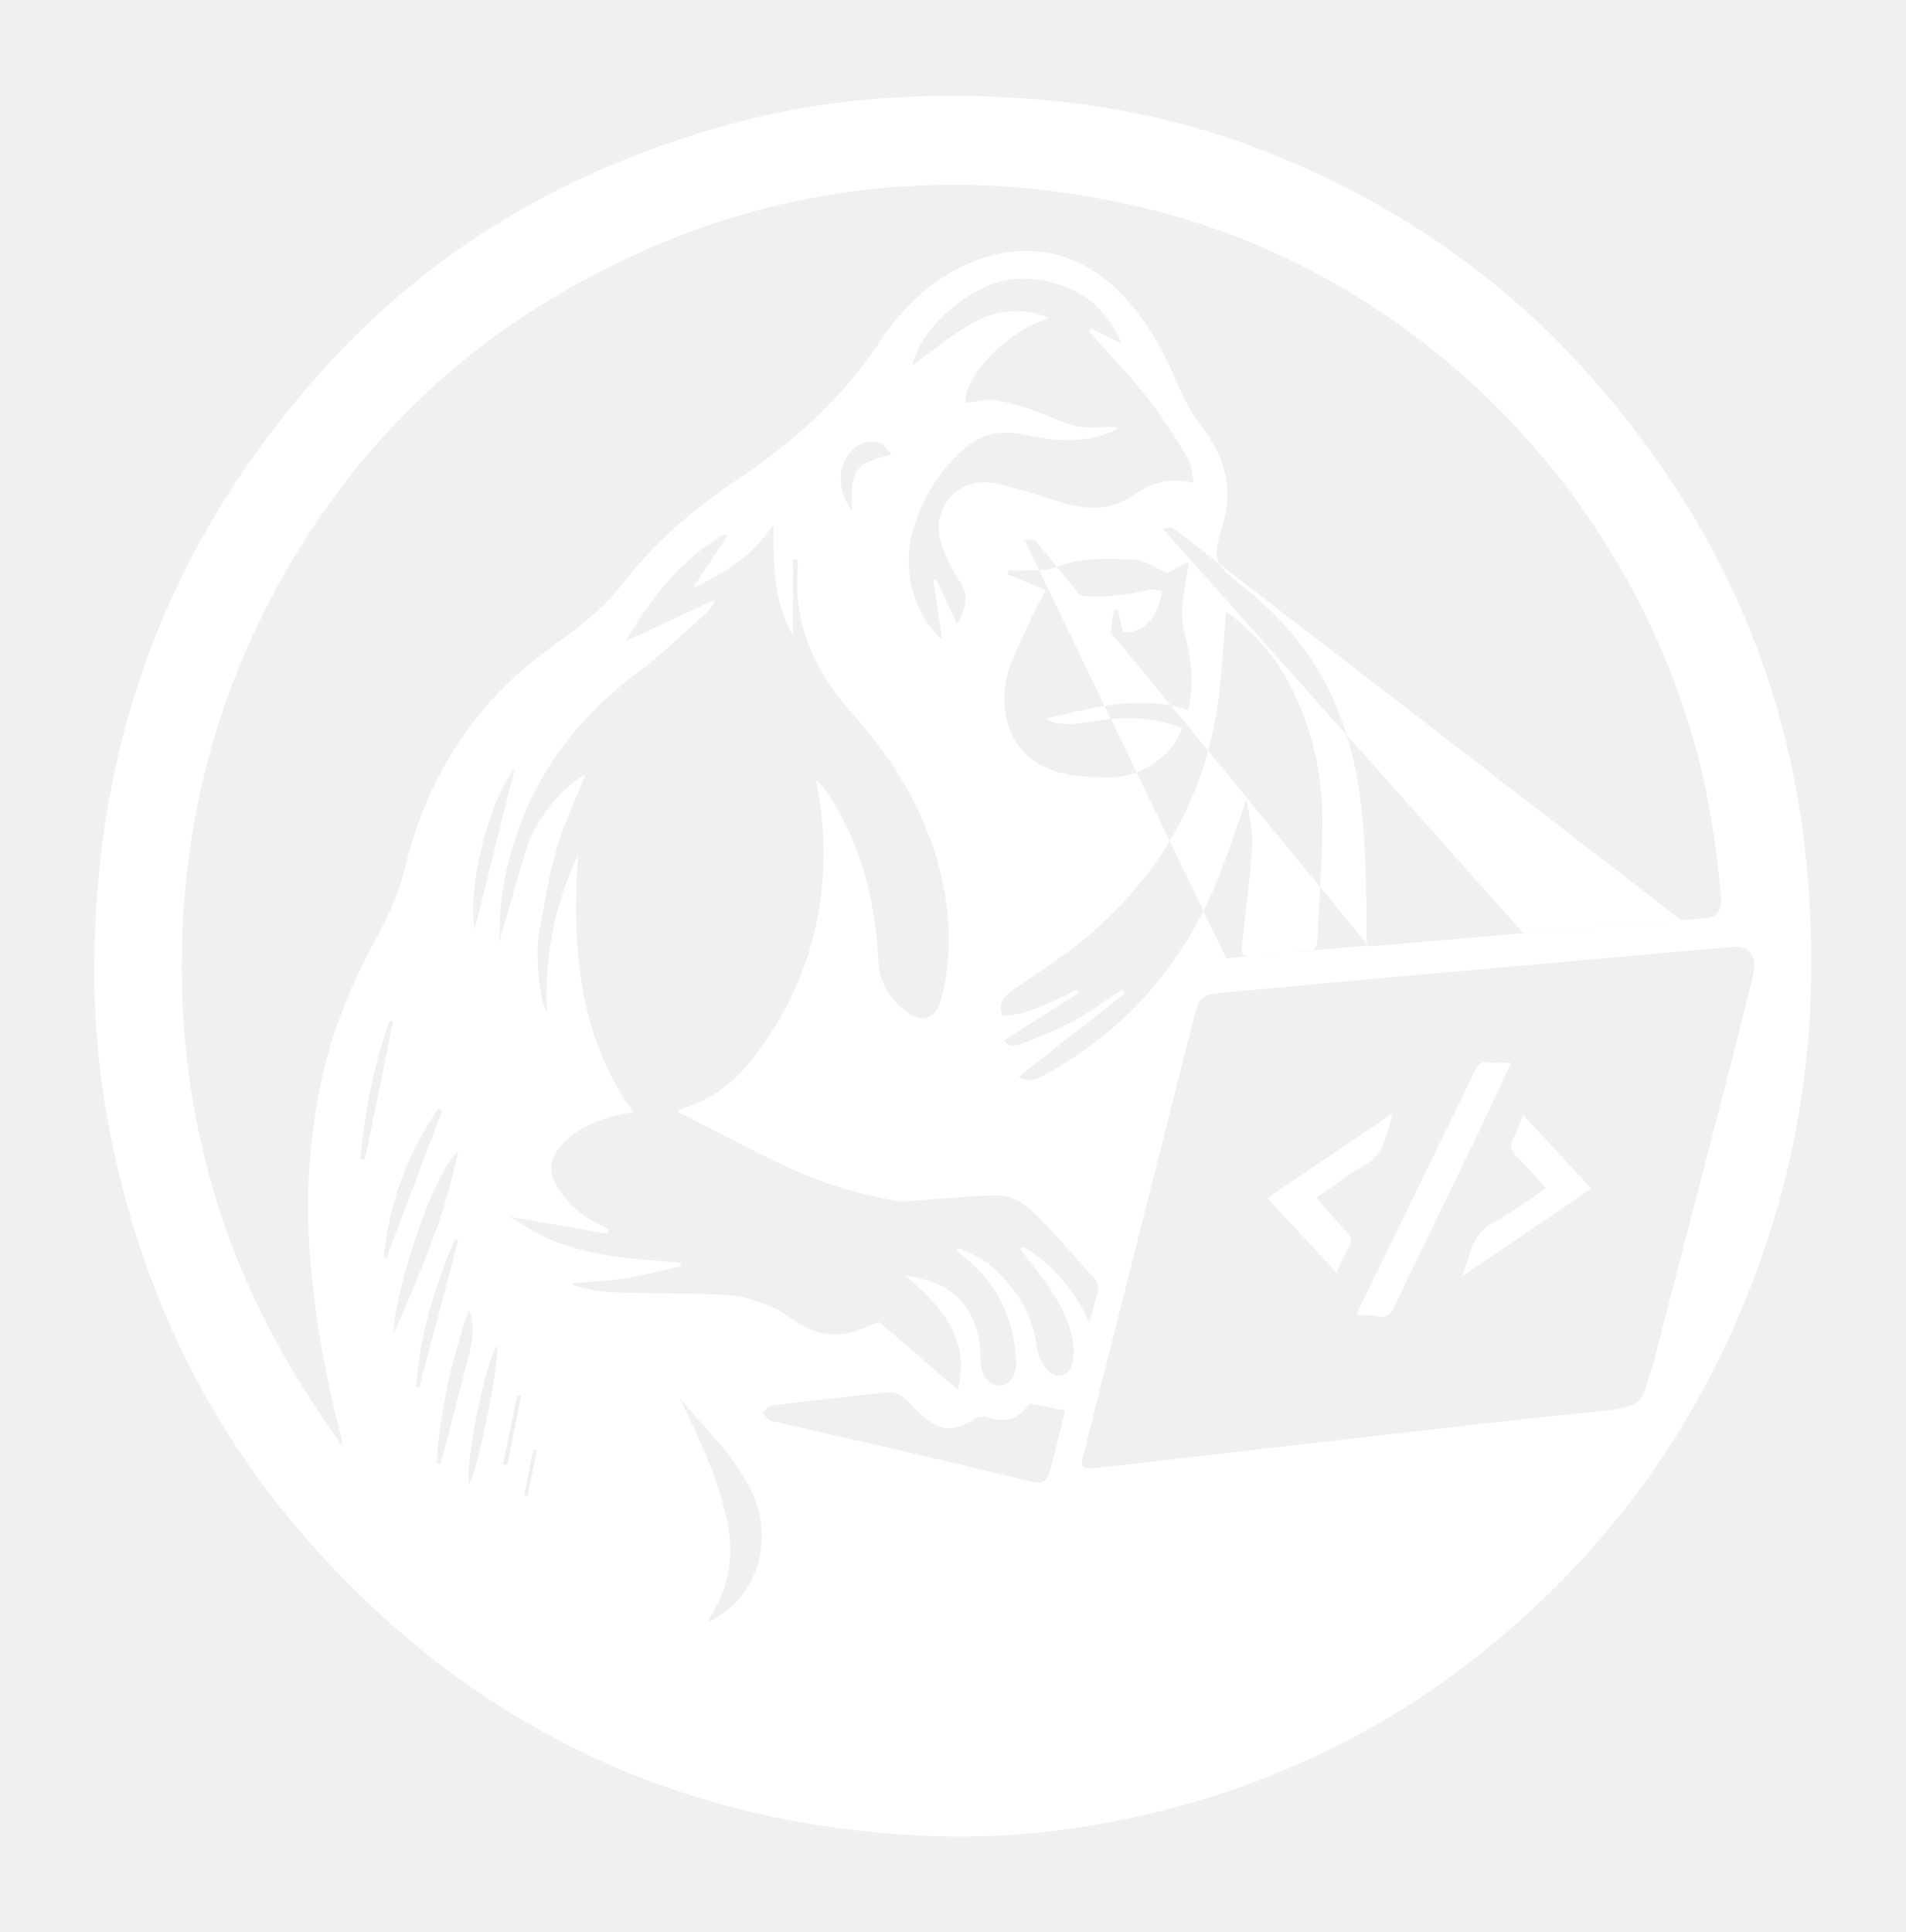
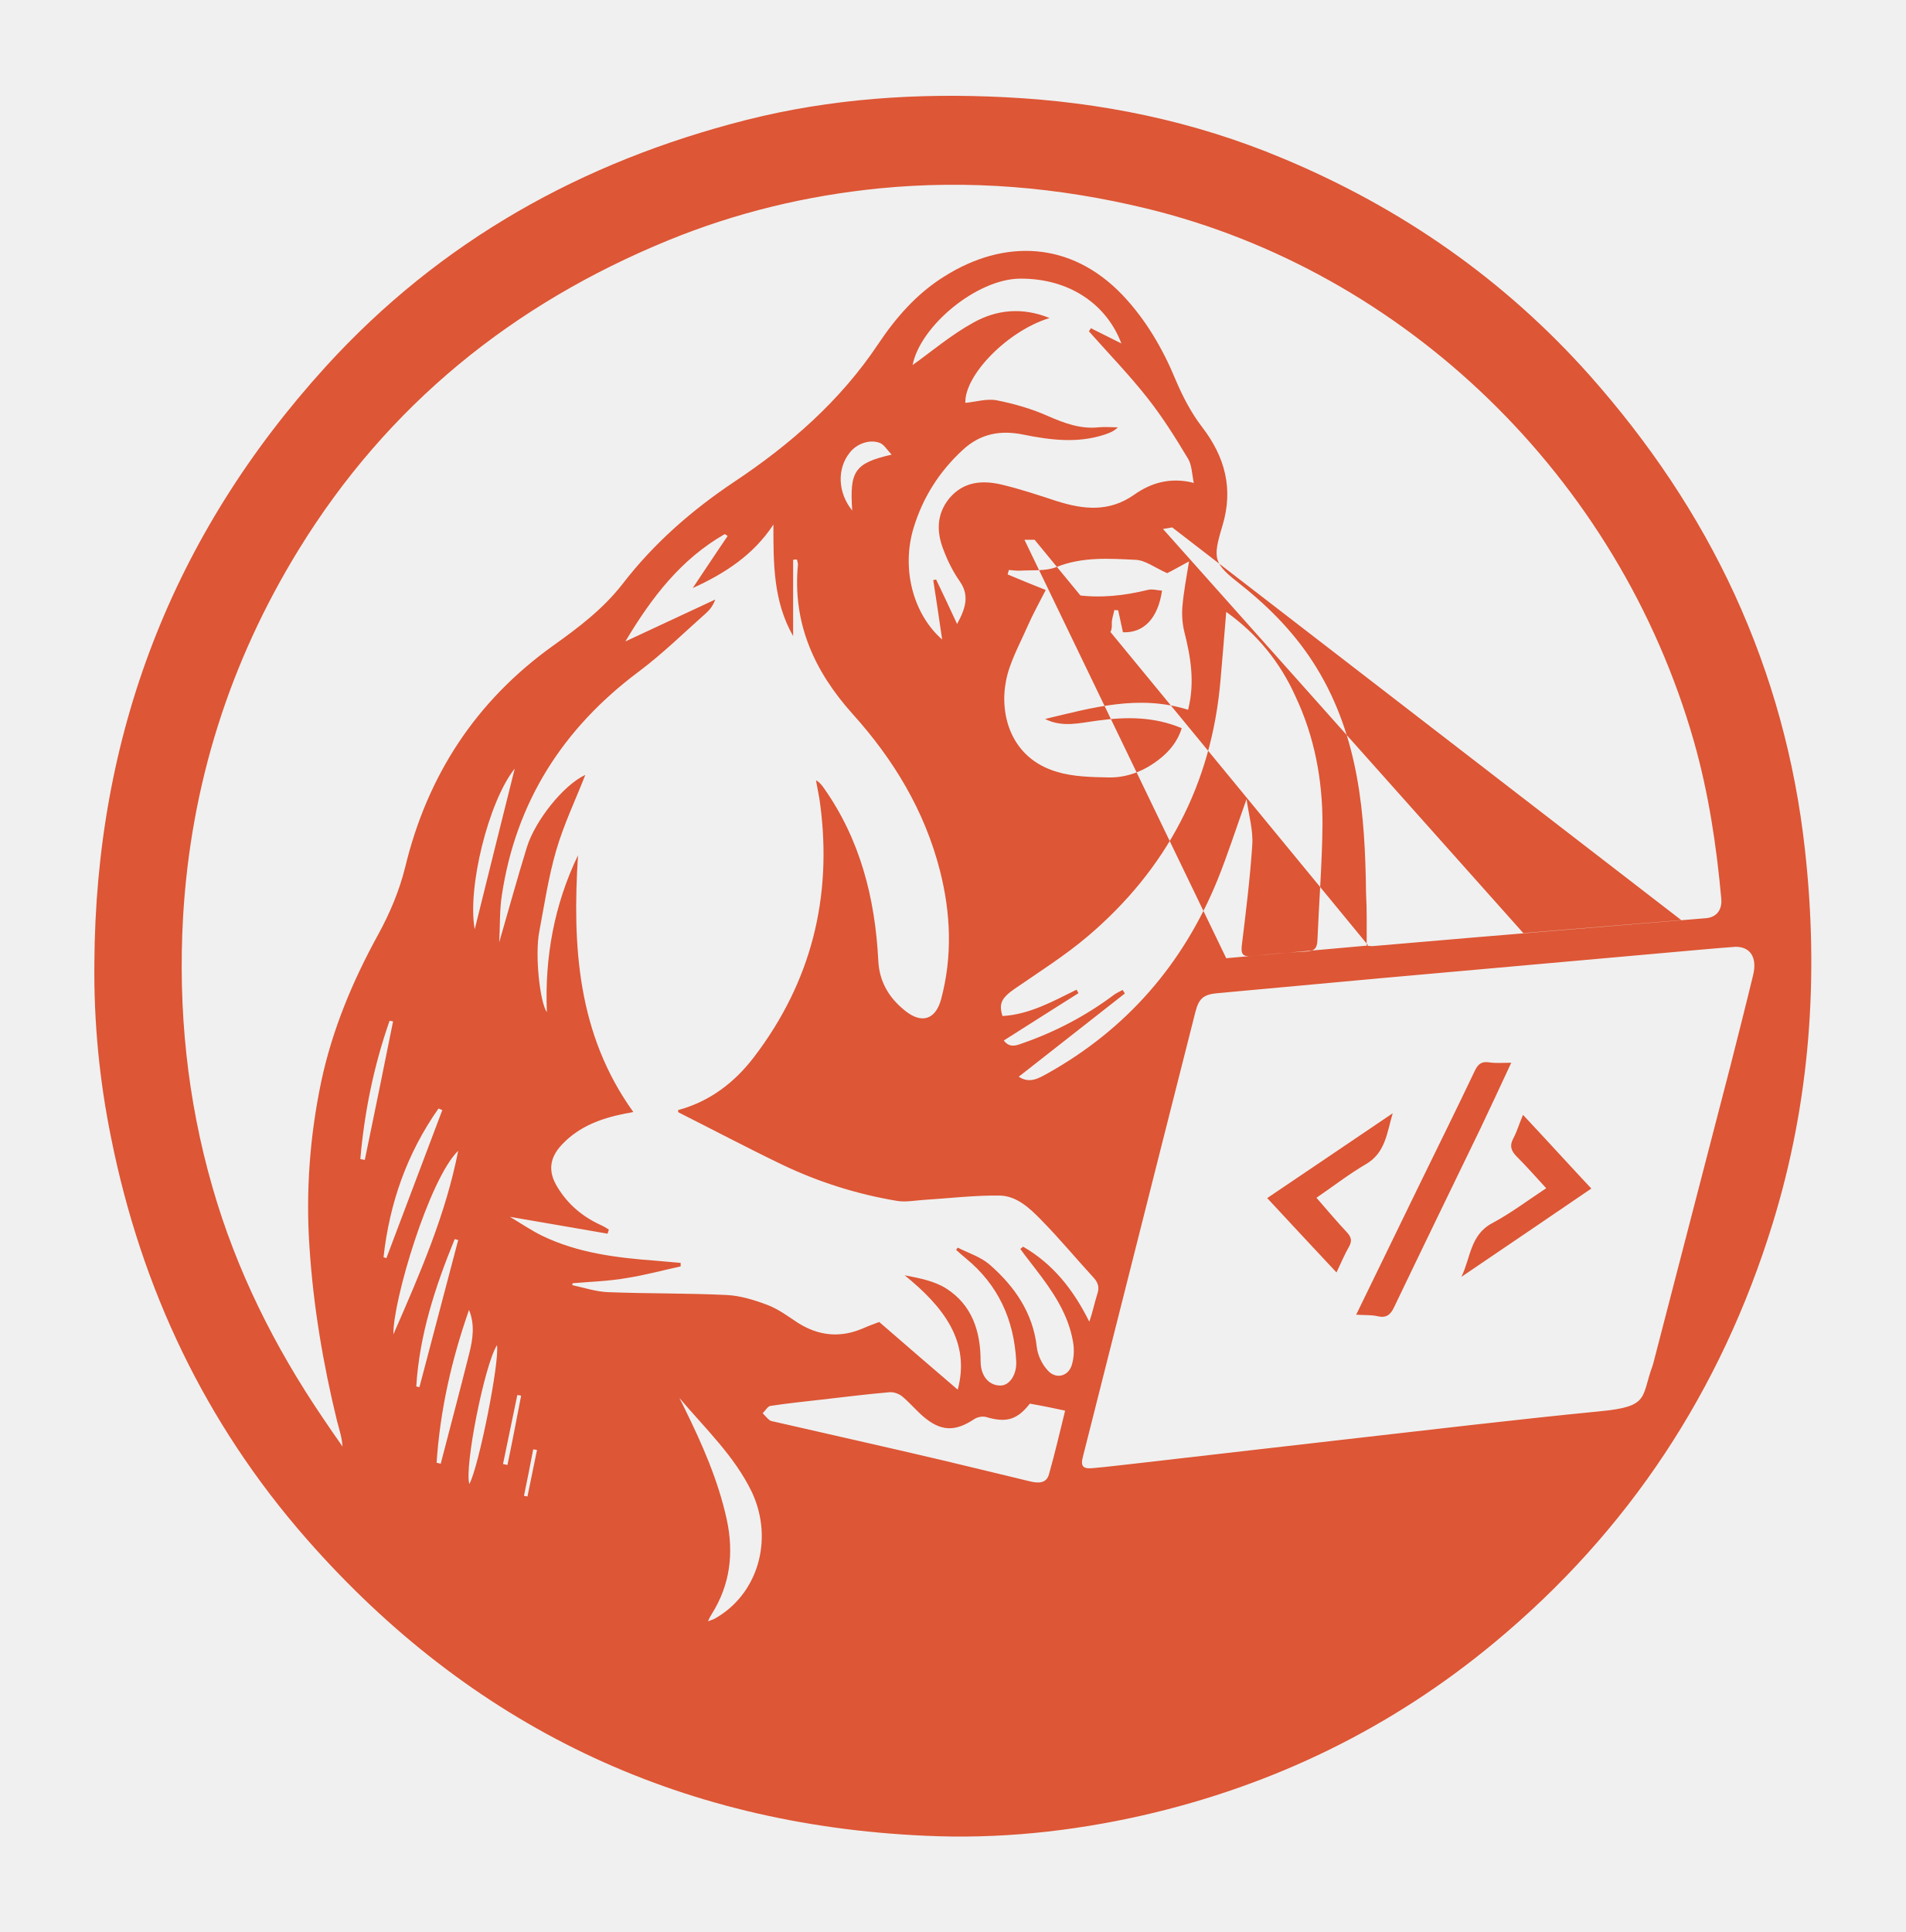
- <svg xmlns="http://www.w3.org/2000/svg" version="1.1" id="Layer_1" x="0px" y="0px" viewBox="0 0 599.8 608.1" style="enable-background:new 0 0 599.8 608.1;" xml:space="preserve">
+ <svg xmlns="http://www.w3.org/2000/svg" version="1.1" x="0px" y="0px" viewBox="0 0 599.8 608.1" xml:space="preserve">
  <style type="text/css">
- 	.st0{fill:#FFFFFF;}
- 	.st1{fill:#EF4723;}
- 	.st2{fill:#FFFFFF;}
- 	.st3{fill:#EF4723;}
- 	.st4{fill:#FFFFFF;}
+ 	.st0{fill:#DD5635;}
+ 	.st1{fill:#DD5635;}
+ 	.st2{fill:#DD5635;}
+ 	.st3{fill:#DD5635;}
+ 	.st4{fill:#DD5635;}
</style>
  <path class="st2" d="M29.7,303.2c0.4-71.9,24.5-134.7,72.9-187.9c36-39.5,80.6-64.4,132.1-77.5c26.8-6.8,54-8.6,81.6-7.2  c30.2,1.5,59.4,7.5,87.3,19.2c37.4,15.6,69.9,38.2,96.9,68.6c18.4,20.8,33.8,43.5,45.4,68.7c11.7,25.5,19,52.2,22.1,80.1  c4.5,40.1,1.7,79.6-10.2,118.1c-16.2,52.4-45.2,96.6-87.5,131.7c-32.5,27-69.6,45-110.7,54.4c-22.5,5.1-45.4,7.5-68.5,6.4  c-78.1-3.5-143.1-34.7-194.6-93.4C64.6,448,44.5,405.6,35,358.3C31.3,340.2,29.5,321.8,29.7,303.2z M430.1,297.7  c0.7,0,1.2,0.1,1.8,0.1c20.9-1.8,41.9-3.6,62.8-5.3c14.1-1.2,28.2-2.3,42.2-3.5c3.4-0.3,5.1-2.7,4.8-6.1c-1.5-16.7-4-33.3-8.6-49.5  c-23.8-83.5-91.2-148.1-172.4-167.8c-27.7-6.7-55.6-9.1-84.1-6.3c-22.9,2.3-44.9,7.6-66.2,16.3c-49.1,20.1-88.5,52-116.4,97.4  c-21.8,35.5-34,74.1-36.4,115.8c-1.6,28.9,1.3,57.3,9.3,85c7.5,26.1,19.5,50.1,34.7,72.5c2,3,4.1,6,6.2,9c-0.2-2.8-1-5.3-1.7-7.9  c-4.4-18-7.5-36.3-8.7-54.8c-1.2-17.6,0.1-35,3.7-52.2c3.5-16.4,9.9-31.7,18-46.4c3.6-6.6,6.6-13.7,8.4-21c7-29,22.3-52.4,46.6-69.8  c8-5.7,15.8-11.6,21.9-19.5c9.8-12.7,21.7-23.1,35-32c17.6-11.7,33.4-25.5,45.3-43.3c5.6-8.4,12.2-16,20.9-21.4  c18.7-11.8,39.7-11.2,56,5.8c7.4,7.8,12.7,16.9,16.8,26.8c2.2,5.2,4.9,10.4,8.3,14.8c7.3,9.5,9.9,19.6,6.4,31.1  c-3.2,10.7-2.8,11.8,6,18.7c9.3,7.4,17.5,15.9,23.7,26.1c13.3,21.8,15.2,46.1,15.5,70.8C430.2,286.6,430.1,292.1,430.1,297.7z   M546.2,298c-4.1,0.3-7.5,0.6-10.9,0.9c-33.3,3-66.5,5.9-99.8,8.9c-17.4,1.6-34.9,3.2-52.3,4.8c-4.4,0.4-5.9,1.6-7,5.9  c-3.8,15-7.6,30-11.4,45c-8,31.7-16,63.3-24,95c-0.8,3,0,3.9,3.1,3.6c4.6-0.4,9.3-1,13.9-1.5c22-2.5,44-5.1,66.1-7.6  c26.5-3,53.1-6.2,79.7-8.8c15.7-1.5,12.8-4.4,16.5-14.4c0-0.1,0-0.2,0.1-0.3c8.1-31.4,16.3-62.7,24.4-94.1  c2.4-9.5,4.8-18.9,7.1-28.4C553.1,301.3,550.8,298,546.2,298z M180.2,403.9c0,0.2-0.1,0.4-0.1,0.6c3.7,0.8,7.3,2,11,2.2  c12.5,0.5,25,0.3,37.5,0.9c4.4,0.2,8.9,1.6,13.1,3.2c3.3,1.3,6.3,3.5,9.3,5.5c6.6,4.2,13.4,4.9,20.6,1.8c2-0.9,4.1-1.6,5.1-2  c8.6,7.5,16.8,14.5,24.7,21.3c4.1-15.2-4.6-26.2-16.7-36c4.7,0.9,9.3,1.8,13,4.1c8.2,5.2,10.9,13.5,10.9,22.9c0,4.8,2.7,7.8,6.4,7.7  c2.8-0.1,5.1-3.6,4.8-7.8c-0.7-13-5.7-23.9-15.8-32.2c-1.1-0.9-2.1-1.8-3.1-2.7c0.2-0.2,0.3-0.5,0.5-0.7c3.4,1.7,7.2,2.9,10,5.3  c7.9,6.9,13.7,15.2,14.9,26.1c0.3,2.5,1.6,5.2,3.3,7.1c2.6,3.1,6.8,2.1,7.8-1.9c0.6-2.2,0.7-4.6,0.3-6.9  c-1.5-8.9-6.5-16.1-11.9-23.1c-1.6-2.1-3.2-4.1-4.7-6.2c0.3-0.2,0.6-0.5,0.9-0.7c9.5,5.5,15.9,13.7,20.8,23.6c1.1-3,1.6-5.8,2.5-8.6  c0.7-2,0.4-3.5-1-5.1c-5.6-6.1-10.9-12.5-16.7-18.4c-3.6-3.7-7.7-7.5-13-7.6c-8.1-0.1-16.2,0.9-24.3,1.4c-2.6,0.2-5.4,0.7-7.9,0.3  c-12.6-2.1-24.7-5.9-36.2-11.4c-11-5.3-21.8-11-32.7-16.5c-0.1-0.1-0.1-0.4-0.1-0.7c10-2.7,17.8-8.7,23.9-16.7  c18-23.6,24.7-50.3,20.8-79.7c-0.3-2.5-0.9-4.9-1.3-7.4c1.1,0.6,1.7,1.4,2.3,2.2c11.6,16.3,16.3,34.9,17.3,54.5  c0.3,6.7,3.4,11.8,8.4,15.8c5.3,4.3,9.7,2.8,11.4-3.7c3.6-13.5,3-27.1-0.4-40.4c-4.8-18.8-14.6-35-27.5-49.3  c-12-13.4-18.9-28.5-17.2-46.8c0.1-0.6-0.2-1.2-0.3-1.8c-0.4,0-0.8,0-1.2,0.1c0,8,0,16,0,24c-6.3-11-6.2-23-6.2-35.1  c-6.3,9.6-15.3,15.4-25.4,20c3.7-5.5,7.3-11,11-16.4c-0.3-0.2-0.6-0.4-0.9-0.6c-13.8,7.9-23,19.9-31.3,33.8  c9.9-4.6,19.1-8.9,28.3-13.2c-0.6,1.7-1.6,3.1-2.7,4.1c-7.1,6.3-13.9,13-21.4,18.6c-23.8,17.8-38.7,41-43.1,70.6  c-0.7,4.7-0.5,9.4-0.8,14.6c3-10.3,5.7-20.2,8.7-29.9c2.6-8.4,11.5-19.6,18.4-22.8c-3,7.7-6.8,15.6-9.2,23.9  c-2.4,8.3-3.7,17-5.3,25.5c-1.4,7.3,0.2,22.2,2.4,25.3c-0.7-17.3,2.3-33.8,9.8-49.4c-1.8,28.6-0.2,56.3,17.4,80.8  c-0.9,0.2-1.7,0.4-2.6,0.5c-7.5,1.5-14.4,4-19.8,9.7c-4,4.2-4.5,8.5-1.5,13.4c3.3,5.5,8,9.4,13.7,12c0.9,0.4,1.7,0.9,2.5,1.4  c-0.1,0.4-0.2,0.8-0.4,1.3c-9.9-1.7-19.8-3.4-30.7-5.3c3.8,2.3,6.9,4.4,10.2,6c11.2,5.4,23.4,6.9,35.6,7.8c2.6,0.2,5.3,0.5,7.9,0.7  c0,0.4,0,0.7,0,1.1c-5.5,1.2-11,2.7-16.6,3.6C191.4,403.3,185.8,403.4,180.2,403.9z M385.9,192.6c-0.6,7.5-1.2,14.5-1.8,21.5  c-2.8,32.7-17,59.6-41.9,80.7c-7.1,6-15,11-22.7,16.3c-4.2,2.9-5.3,4.7-4,8.7c8.5-0.5,15.8-4.6,23.3-8.3c0.2,0.4,0.4,0.7,0.6,1.1  c-7.8,4.9-15.6,9.9-23.5,14.9c1.8,2.4,3.9,1.6,5.8,0.9c10.4-3.6,20.1-8.7,28.9-15.3c0.8-0.6,1.8-1,2.7-1.5c0.2,0.4,0.5,0.7,0.7,1.1  c-11.1,8.7-22.2,17.4-33.4,26.2c3.5,2.3,6.4,0.4,9-1c25-14,42.7-34.4,53.5-60.8c3.3-8.2,6-16.6,9.2-25.6c0.7,5.1,2.1,9.8,1.8,14.4  c-0.7,10.6-2,21.1-3.3,31.7c-0.3,2.7,0.3,3.6,3.1,3.3c5.7-0.6,11.4-1.1,17.1-1.4c2.5-0.1,3.5-0.9,3.6-3.5  c0.5-12.2,1.5-24.5,1.6-36.7c0-13.9-2.5-27.4-8.5-40.1C402.9,208.5,395.7,199.6,385.9,192.6z M301.2,196.4c2.8-5.1,3.9-9.1,0.8-13.5  c-2.1-3-3.8-6.4-5.1-9.9c-2.2-5.6-2.2-11.2,1.9-16.2c4.4-5.2,10.2-5.7,16.3-4.3c5.9,1.4,11.6,3.3,17.4,5.2  c8.5,2.7,16.6,3.6,24.6-2.1c5.1-3.6,11.3-5.5,18.6-3.6c-0.6-2.8-0.6-5.6-1.8-7.6c-3.9-6.5-7.9-12.9-12.6-18.9  c-5.8-7.4-12.4-14.2-18.6-21.2c0.2-0.3,0.4-0.7,0.6-1c3.3,1.6,6.5,3.3,9.6,4.8c-4.5-12-16-20.5-31.9-20.4  c-13.6,0.1-31.4,14.9-33.8,27.2c5.9-4.2,12.1-9.5,19.2-13.4c7.2-4,15.3-4.9,23.9-1.4c-13.2,4-26.8,18-26.5,26.7  c3.3-0.3,6.7-1.4,9.9-0.8c5.5,1.1,11.1,2.7,16.2,5c5.1,2.2,10.1,4.1,15.8,3.5c2-0.2,4.1,0,6.1,0c-1.3,1.3-2.7,1.8-4.2,2.3  c-8.5,2.8-17.1,1.7-25.5,0c-7.3-1.5-13.6-0.3-19.1,4.8c-7.4,6.8-12.6,15-15.5,24.6c-3.9,12.9-0.1,27.1,9,35.1  c-0.9-6.1-1.8-12.4-2.8-18.7c0.3-0.1,0.6-0.1,0.9-0.2C296.7,186.8,298.8,191.2,301.2,196.4z M373.9,223.4c2.2-8.7,0.8-16.7-1.2-24.6  c-0.6-2.5-0.8-5.2-0.6-7.8c0.4-4.7,1.3-9.4,2.1-14.3c-2.8,1.5-5.4,3-6.9,3.7c-4-1.8-6.9-4.1-10-4.2c-8.3-0.4-16.7-1-24.9,2.3  c-3.3,1.3-7.3,0.9-11,1.1c-1.3,0.1-2.6-0.1-3.9-0.2c-0.1,0.5-0.3,0.9-0.4,1.4c3.8,1.6,7.7,3.2,12,4.9c-1.9,3.7-4.1,7.7-5.9,11.8  c-2.4,5.5-5.5,11-6.6,16.8c-2.1,10.6,1.5,24.3,15.9,28.6c5.2,1.6,11,1.7,16.5,1.8c5.8,0.1,11.2-2.1,15.8-5.7  c3.2-2.5,5.8-5.6,7.1-9.8c-8.8-3.7-17.5-3.6-26.4-2.4c-5.5,0.7-11.1,2.3-16.6-0.5C343.6,222.8,358.3,218.5,373.9,223.4z   M324.1,441.8c-4,5.1-7.4,6.1-13.8,4.2c-1.1-0.3-2.6,0-3.6,0.6c-6.1,4.1-10.6,4-16.2-0.8c-2.3-2-4.3-4.4-6.6-6.3  c-1-0.8-2.6-1.4-3.9-1.3c-7.1,0.6-14.1,1.5-21.2,2.3c-5.4,0.6-10.9,1.2-16.3,2c-0.9,0.1-1.6,1.5-2.5,2.3c0.7,0.7,1.4,1.6,2.2,2.2  c0.5,0.4,1.3,0.4,2,0.6c17.4,4,34.9,7.9,52.3,12c9.3,2.2,18.6,4.5,27.8,6.7c2.5,0.6,5,0.6,5.8-2.2c1.9-6.7,3.5-13.6,5.1-20.1  C331.5,443.2,328.1,442.5,324.1,441.8z M213.8,440c0.6,1.1,1.1,2.2,1.7,3.4c5.5,11.2,10.5,22.5,13.2,34.8  c2.3,10.6,1.1,20.6-4.7,29.8c-0.4,0.6-0.7,1.2-1.2,2.3c1-0.4,1.5-0.5,1.9-0.7c13.7-7.5,18.9-24.8,12-39.8  C231.2,458.3,221.9,449.6,213.8,440z M144.2,362.2c-9.1,8.8-20.6,47.3-20.4,57.8C132.2,400.8,140.3,382.2,144.2,362.2z M137.4,460.4  c0.4,0.1,0.9,0.2,1.3,0.3c3-11.6,6.1-23.2,9-34.8c1.1-4.4,1.8-9-0.1-13.6C142.1,428,138.5,443.9,137.4,460.4z M139.2,349.4  c-0.4-0.2-0.8-0.3-1.2-0.5c-9.9,14.1-15.4,29.7-17.3,46.8c0.3,0.1,0.6,0.2,0.9,0.3C127.5,380.5,133.3,364.9,139.2,349.4z   M149.4,292.5c4.1-16.5,8.3-33.5,12.6-50.6C153.7,252.3,147,279.6,149.4,292.5z M156.4,423.4c-3.9,6.1-10.3,38.3-8.7,43.7  C150.6,462,157.3,428.5,156.4,423.4z M131,436.4c0.3,0.1,0.7,0.1,1,0.2c4.1-15.4,8.1-30.9,12.2-46.3c-0.4-0.1-0.7-0.2-1.1-0.3  C137,404.9,132,420.1,131,436.4z M268.2,160.7c-0.8-12.2,0.5-14.9,12.4-17.6c-1.4-1.5-2.3-3-3.5-3.6c-3.2-1.4-7.5,0.1-9.7,3  C263.4,147.5,263.6,155,268.2,160.7z M113.4,364.8c0.5,0.1,0.9,0.2,1.4,0.3c3-14.5,6-29.1,8.9-43.6c-0.4-0.1-0.8-0.2-1.1-0.2  C117.7,335.3,114.7,349.8,113.4,364.8z M164,439.3c-0.4-0.1-0.8-0.2-1.2-0.2c-1.5,7.2-3,14.5-4.5,21.7c0.5,0.1,0.9,0.2,1.4,0.3  C161.2,453.9,162.6,446.6,164,439.3z M164.9,470.8c0.4,0.1,0.8,0.2,1.1,0.2c1-4.9,2-9.7,3-14.6c-0.4-0.1-0.8-0.2-1.2-0.2  C166.9,461,165.9,465.9,164.9,470.8z M433.6,414.3c2.7,0.6,4-0.5,5.1-2.8c9-18.8,18.1-37.5,27.2-56.3c3.2-6.7,6.3-13.4,9.7-20.7  c-2.7,0-4.8,0.2-6.8-0.1c-2.5-0.4-3.6,0.4-4.7,2.7c-5.8,12.2-11.8,24.3-17.7,36.4c-6.5,13.3-12.9,26.6-19.6,40.3  C429.4,414,431.6,413.8,433.6,414.3z M424.6,392.3c0.9-1.7,0.7-2.8-0.6-4.3c-3.3-3.5-6.3-7.1-9.7-11c5.4-3.7,10.3-7.5,15.6-10.6  c6.2-3.6,6.6-10.1,8.4-16c-13.1,8.9-26.2,17.7-39.5,26.7c7.4,8,14.5,15.6,21.8,23.4C422,397.6,423.1,394.9,424.6,392.3z   M479.3,350.9c-1.2,2.8-1.9,5.3-3.1,7.5c-1.2,2.3-0.6,3.8,1,5.5c3.2,3.2,6.2,6.6,9.4,10.1c-5.9,3.9-11.2,7.9-17,11  c-7,3.7-6.8,11.1-9.7,16.9c13.6-9.2,27.1-18.4,40.9-27.8C493.6,366.4,486.6,358.7,479.3,350.9z M365.7,185.9  c-1.5-0.1-3.2-0.6-4.6-0.2c-7.3,1.8-14.7,2.6-22.2,1.6c-3.6-0.5-5.3,1.6-4.1,5c0.7,1.9,2.3,3.9,4,4.9c2.2,1.3,5,1.8,7.6,2.4  c2.5,0.6,3.6-0.4,3.5-3.1c-0.1-1.5,0.5-3,0.8-4.5c0.4,0,0.8,0.1,1.2,0.1c0.5,2.2,1,4.5,1.5,6.9C359.8,199.3,364.4,194.8,365.7,185.9  z M366,166.5l113.4,127.2l49.7-4.1L368.9,166L366,166.5z M322.4,169.9l63.5,131.7l44.7-4L325.6,169.9H322.4z" />
</svg>
